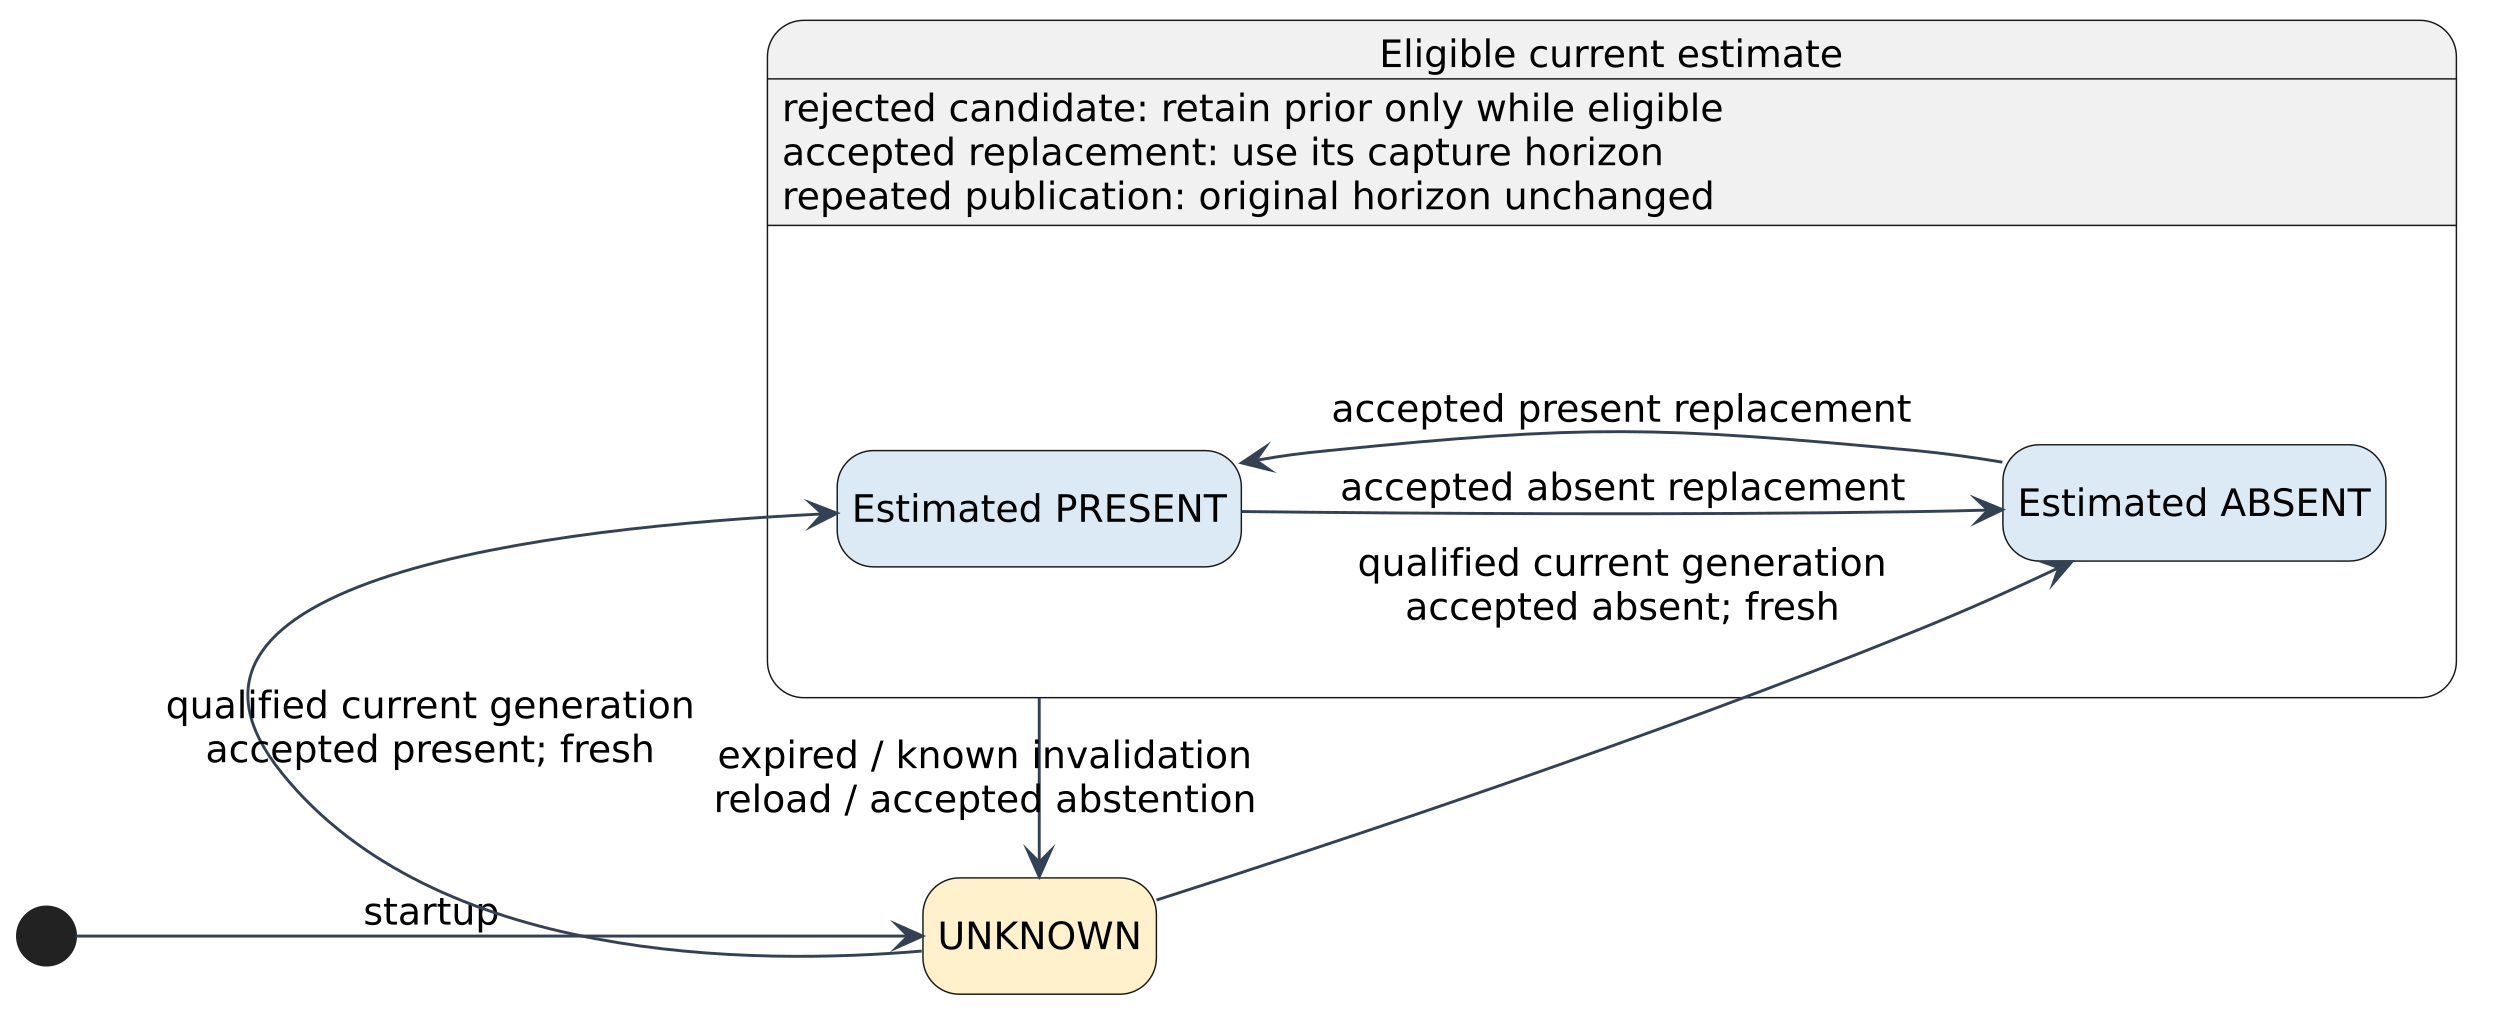
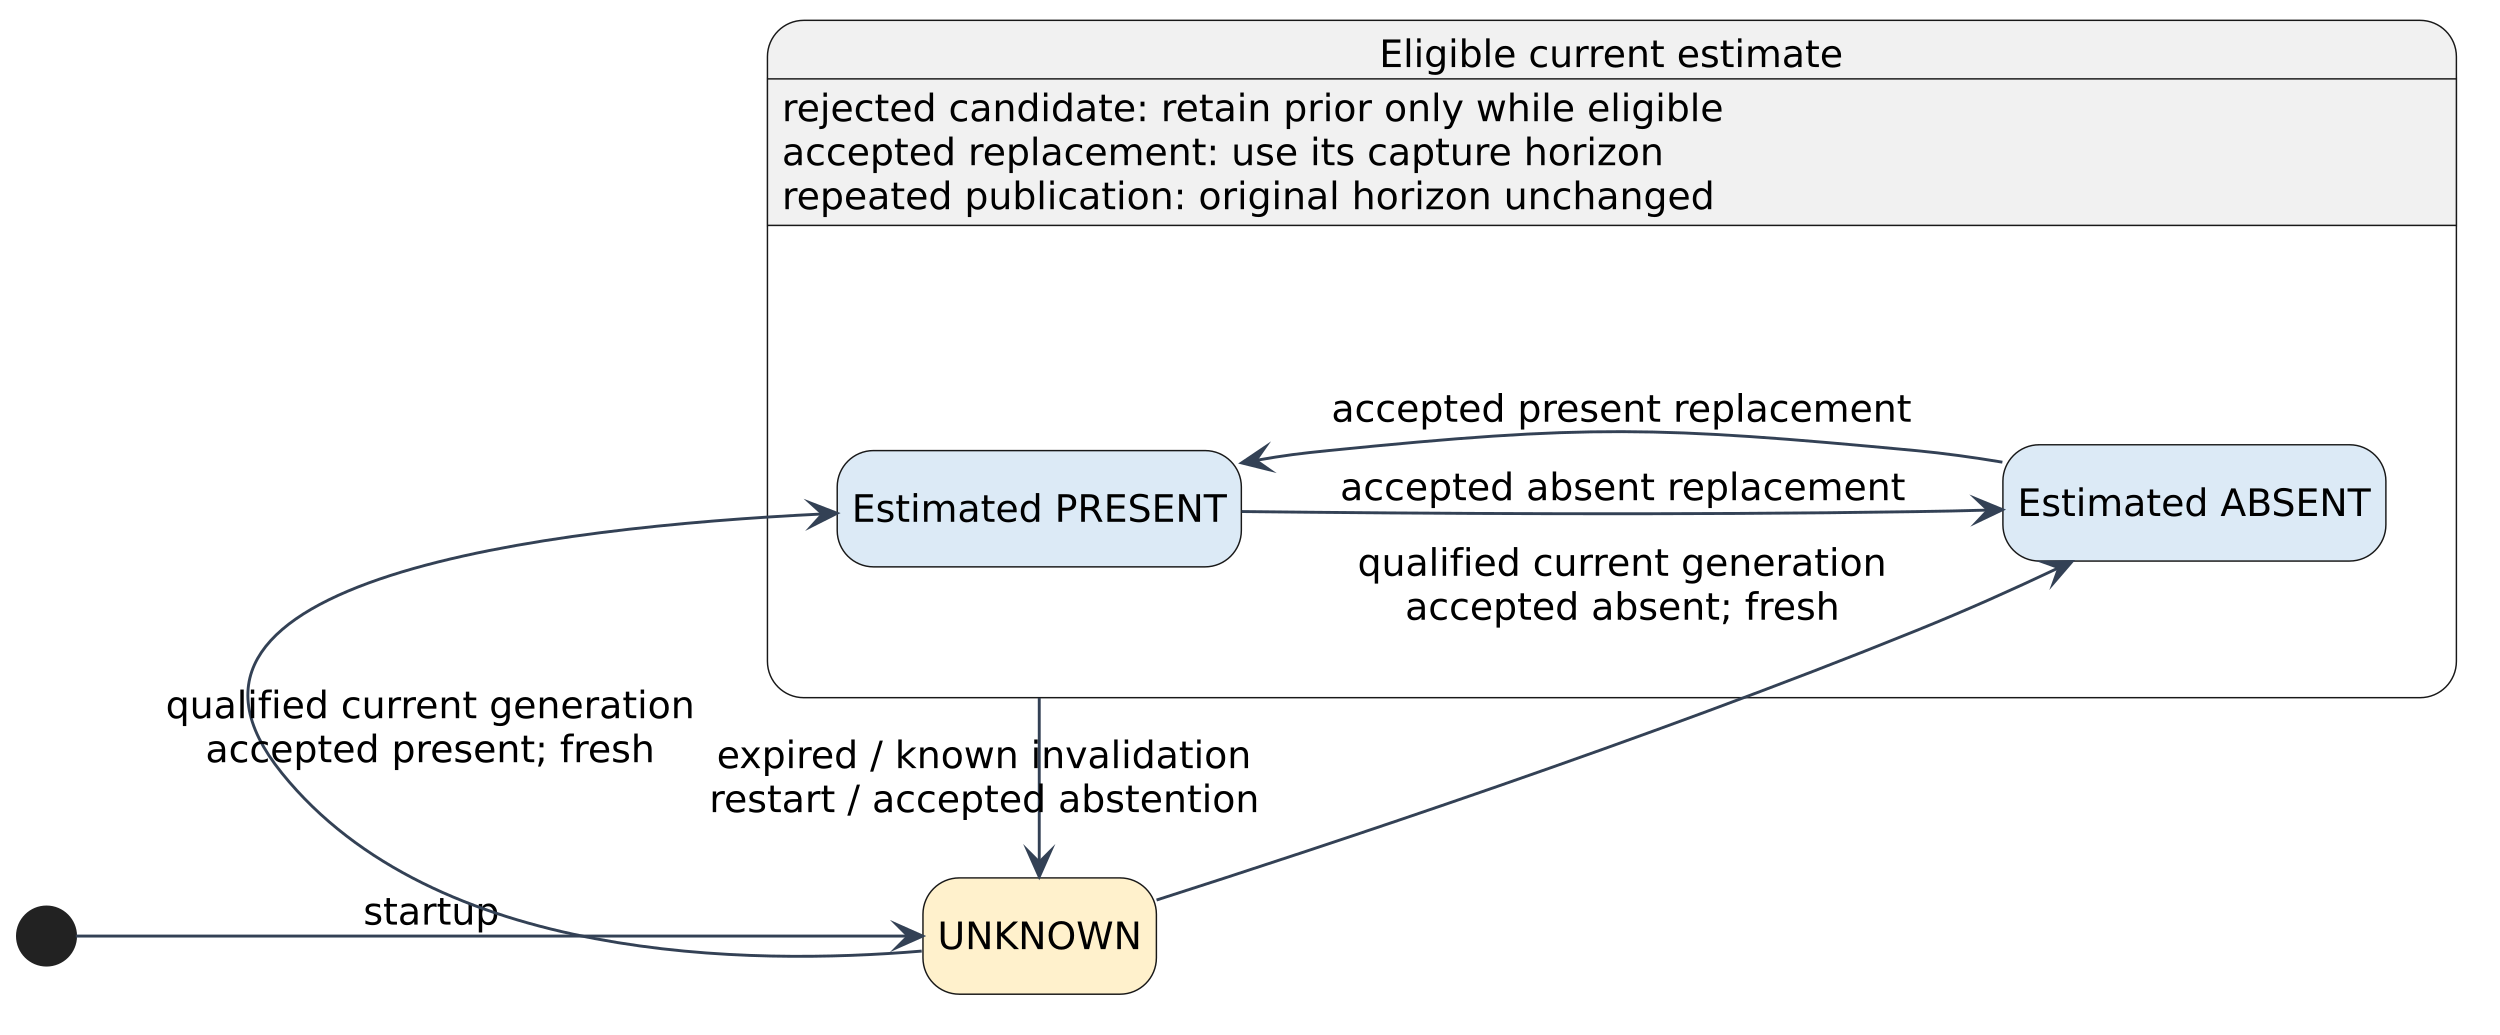
<svg xmlns="http://www.w3.org/2000/svg" contentStyleType="text/css" data-diagram-type="STATE" height="356px" preserveAspectRatio="none" style="width:860px;height:356px;background:#FFFFFF;" version="1.1" viewBox="0 0 860 356" width="860px" zoomAndPan="magnify">
  <defs />
  <g>
    <g class="cluster" data-qualified-name="Eligible" data-source-line="11" id="ent0002">
      <path d="M276.5,7 L832.5,7 A12.5,12.5 0 0 1 845,19.5 L845,27.133 L264,27.133 L264,19.5 A12.5,12.5 0 0 1 276.5,7" fill="#F1F1F1" />
      <rect fill="#F1F1F1" height="50.398" style="stroke:#F1F1F1;stroke-width:1;" width="581" x="264" y="27.133" />
      <rect fill="none" height="233" rx="12.5" ry="12.5" style="stroke:#181818;stroke-width:0.5;" width="581" x="264" y="7" />
      <line style="stroke:#181818;stroke-width:0.5;" x1="264" x2="845" y1="27.133" y2="27.133" />
      <line style="stroke:#181818;stroke-width:0.5;" x1="264" x2="845" y1="77.531" y2="77.531" />
      <text fill="#000000" font-family="DejaVu Sans" font-size="13" lengthAdjust="spacing" textLength="160.043" x="474.478" y="23.067">Eligible current estimate</text>
      <text fill="#000000" font-family="DejaVu Sans" font-size="13" lengthAdjust="spacing" textLength="324.454" x="269" y="41.7">rejected candidate: retain prior only while eligible</text>
      <text fill="#000000" font-family="DejaVu Sans" font-size="13" lengthAdjust="spacing" textLength="303.919" x="269" y="56.833">accepted replacement: use its capture horizon</text>
      <text fill="#000000" font-family="DejaVu Sans" font-size="13" lengthAdjust="spacing" textLength="321.128" x="269" y="71.965">repeated publication: original horizon unchanged</text>
    </g>
    <rect fill="#DCEAF6" height="40" rx="12.5" ry="12.5" style="stroke:#181818;stroke-width:0.5;" width="139.023" x="288" y="155" />
    <text fill="#000000" font-family="DejaVu Sans" font-size="13" lengthAdjust="spacing" textLength="129.023" x="293" y="179.5">Estimated PRESENT</text>
    <rect fill="#DCEAF6" height="40" rx="12.5" ry="12.5" style="stroke:#181818;stroke-width:0.5;" width="131.748" x="689" y="153" />
    <text fill="#000000" font-family="DejaVu Sans" font-size="13" lengthAdjust="spacing" textLength="121.748" x="694" y="177.5">Estimated ABSENT</text>
    <rect fill="#FFF1CC" height="40" rx="12.5" ry="12.5" style="stroke:#181818;stroke-width:0.5;" width="80.3" x="317.5" y="302" />
    <text fill="#000000" font-family="DejaVu Sans" font-size="13" lengthAdjust="spacing" textLength="70.3" x="322.5" y="326.5">UNKNOWN</text>
    <g class="start_entity" data-qualified-name=".start." data-source-line="20" id="ent0007">
      <ellipse cx="16" cy="322" fill="#222222" rx="10" ry="10" style="stroke:#222222;stroke-width:1;" />
    </g>
    <g class="link" data-entity-1="ent0003" data-entity-2="ent0004" data-link-type="dependency" data-source-line="14" id="lnk5">
      <path d="M427.13,175.97 C488.04,176.66 579.45,177.26 659,176 C668.65,175.85 673.852,175.75 683.852,175.47" fill="none" id="Present-to-Absent" style="stroke:#334155;stroke-width:1;" />
      <polygon fill="#334155" points="688.85,175.33,679.742,171.583,683.852,175.47,679.966,179.58,688.85,175.33" style="stroke:#334155;stroke-width:1;stroke-linejoin:miter;stroke-miterlimit:10;" />
      <text fill="#000000" font-family="DejaVu Sans" font-size="13" lengthAdjust="spacing" textLength="194.765" x="461" y="172.067">accepted absent replacement</text>
    </g>
    <g class="link" data-entity-1="ent0004" data-entity-2="ent0003" data-link-type="dependency" data-source-line="15" id="lnk6">
      <path d="M688.82,158.99 C678.87,157.33 668.69,155.91 659,155 C569.62,146.61 546.33,146.02 457,155 C447.28,155.98 442.014,156.611 432.044,158.371" fill="none" id="Absent-to-Present" style="stroke:#334155;stroke-width:1;" />
      <polygon fill="#334155" points="427.12,159.24,436.678,161.614,432.044,158.371,435.288,153.736,427.12,159.24" style="stroke:#334155;stroke-width:1;stroke-linejoin:miter;stroke-miterlimit:10;" />
      <text fill="#000000" font-family="DejaVu Sans" font-size="13" lengthAdjust="spacing" textLength="200.142" x="458" y="145.067">accepted present replacement</text>
    </g>
    <g class="link" data-entity-1="ent0007" data-entity-2="ent0001" data-link-type="dependency" data-source-line="20" id="lnk8">
      <path d="M26.08,322 C67.42,322 234.14,322 312.37,322" fill="none" id="*start*-to-Unknown" style="stroke:#334155;stroke-width:1;" />
      <polygon fill="#334155" points="317.37,322,308.37,318,312.37,322,308.37,326,317.37,322" style="stroke:#334155;stroke-width:1;stroke-linejoin:miter;stroke-miterlimit:10;" />
      <text fill="#000000" font-family="DejaVu Sans" font-size="13" lengthAdjust="spacing" textLength="46.77" x="125" y="318.067">startup</text>
    </g>
    <g class="link" data-entity-1="ent0001" data-entity-2="ent0003" data-link-type="dependency" data-source-line="21" id="lnk9">
      <path d="M317.07,327.17 C258.05,332.16 149.62,331.13 97,266 C42.81,198.92 188.616,181.425 282.936,176.805" fill="none" id="Unknown-to-Present" style="stroke:#334155;stroke-width:1;" />
      <polygon fill="#334155" points="287.93,176.56,278.745,173.005,282.936,176.805,279.137,180.995,287.93,176.56" style="stroke:#334155;stroke-width:1;stroke-linejoin:miter;stroke-miterlimit:10;" />
      <text fill="#000000" font-family="DejaVu Sans" font-size="13" lengthAdjust="spacing" textLength="182.495" x="57" y="247.067">qualified current generation</text>
      <text fill="#000000" font-family="DejaVu Sans" font-size="13" lengthAdjust="spacing" textLength="155.137" x="70.679" y="262.2">accepted present; fresh</text>
    </g>
    <g class="link" data-entity-1="ent0001" data-entity-2="ent0004" data-link-type="dependency" data-source-line="22" id="lnk10">
      <path d="M397.85,309.61 C455.7,291.09 566.81,254.35 659,217 C676.86,209.77 691.689,203.115 708.249,195.295" fill="none" id="Unknown-to-Absent" style="stroke:#334155;stroke-width:1;" />
      <polygon fill="#334155" points="712.77,193.16,702.924,193.386,708.249,195.295,706.34,200.62,712.77,193.16" style="stroke:#334155;stroke-width:1;stroke-linejoin:miter;stroke-miterlimit:10;" />
      <text fill="#000000" font-family="DejaVu Sans" font-size="13" lengthAdjust="spacing" textLength="182.495" x="467" y="198.067">qualified current generation</text>
      <text fill="#000000" font-family="DejaVu Sans" font-size="13" lengthAdjust="spacing" textLength="149.76" x="483.367" y="213.2">accepted absent; fresh</text>
    </g>
    <g class="link" data-entity-1="ent0002" data-entity-2="ent0001" data-link-type="dependency" data-source-line="23" id="lnk11">
      <path d="M357.5,240.1 C357.5,240.649 357.5,241.222 357.5,241.817 C357.5,246.575 357.5,252.726 357.5,259.505 C357.5,273.062 357.5,284.13 357.5,296.58" fill="none" id="Eligible-to-Unknown" style="stroke:#334155;stroke-width:1;" />
      <polygon fill="#334155" points="357.5,301.58,361.5,292.58,357.5,296.58,353.5,292.58,357.5,301.58" style="stroke:#334155;stroke-width:1;stroke-linejoin:miter;stroke-miterlimit:10;" />
-       <text fill="#000000" font-family="DejaVu Sans" font-size="13" lengthAdjust="spacing" textLength="184.374" x="246.808" y="264.247">expired / known invalidation</text>
-       <text fill="#000000" font-family="DejaVu Sans" font-size="13" lengthAdjust="spacing" textLength="186.989" x="245.5" y="279.38">reload / accepted abstention</text>
+       <text fill="#000000" font-family="DejaVu Sans" font-size="13" lengthAdjust="spacing" textLength="184.374" x="246.555" y="264.247">expired / known invalidation</text>
+       <text fill="#000000" font-family="DejaVu Sans" font-size="13" lengthAdjust="spacing" textLength="189.484" x="244" y="279.38">restart / accepted abstention</text>
    </g>
  </g>
</svg>
